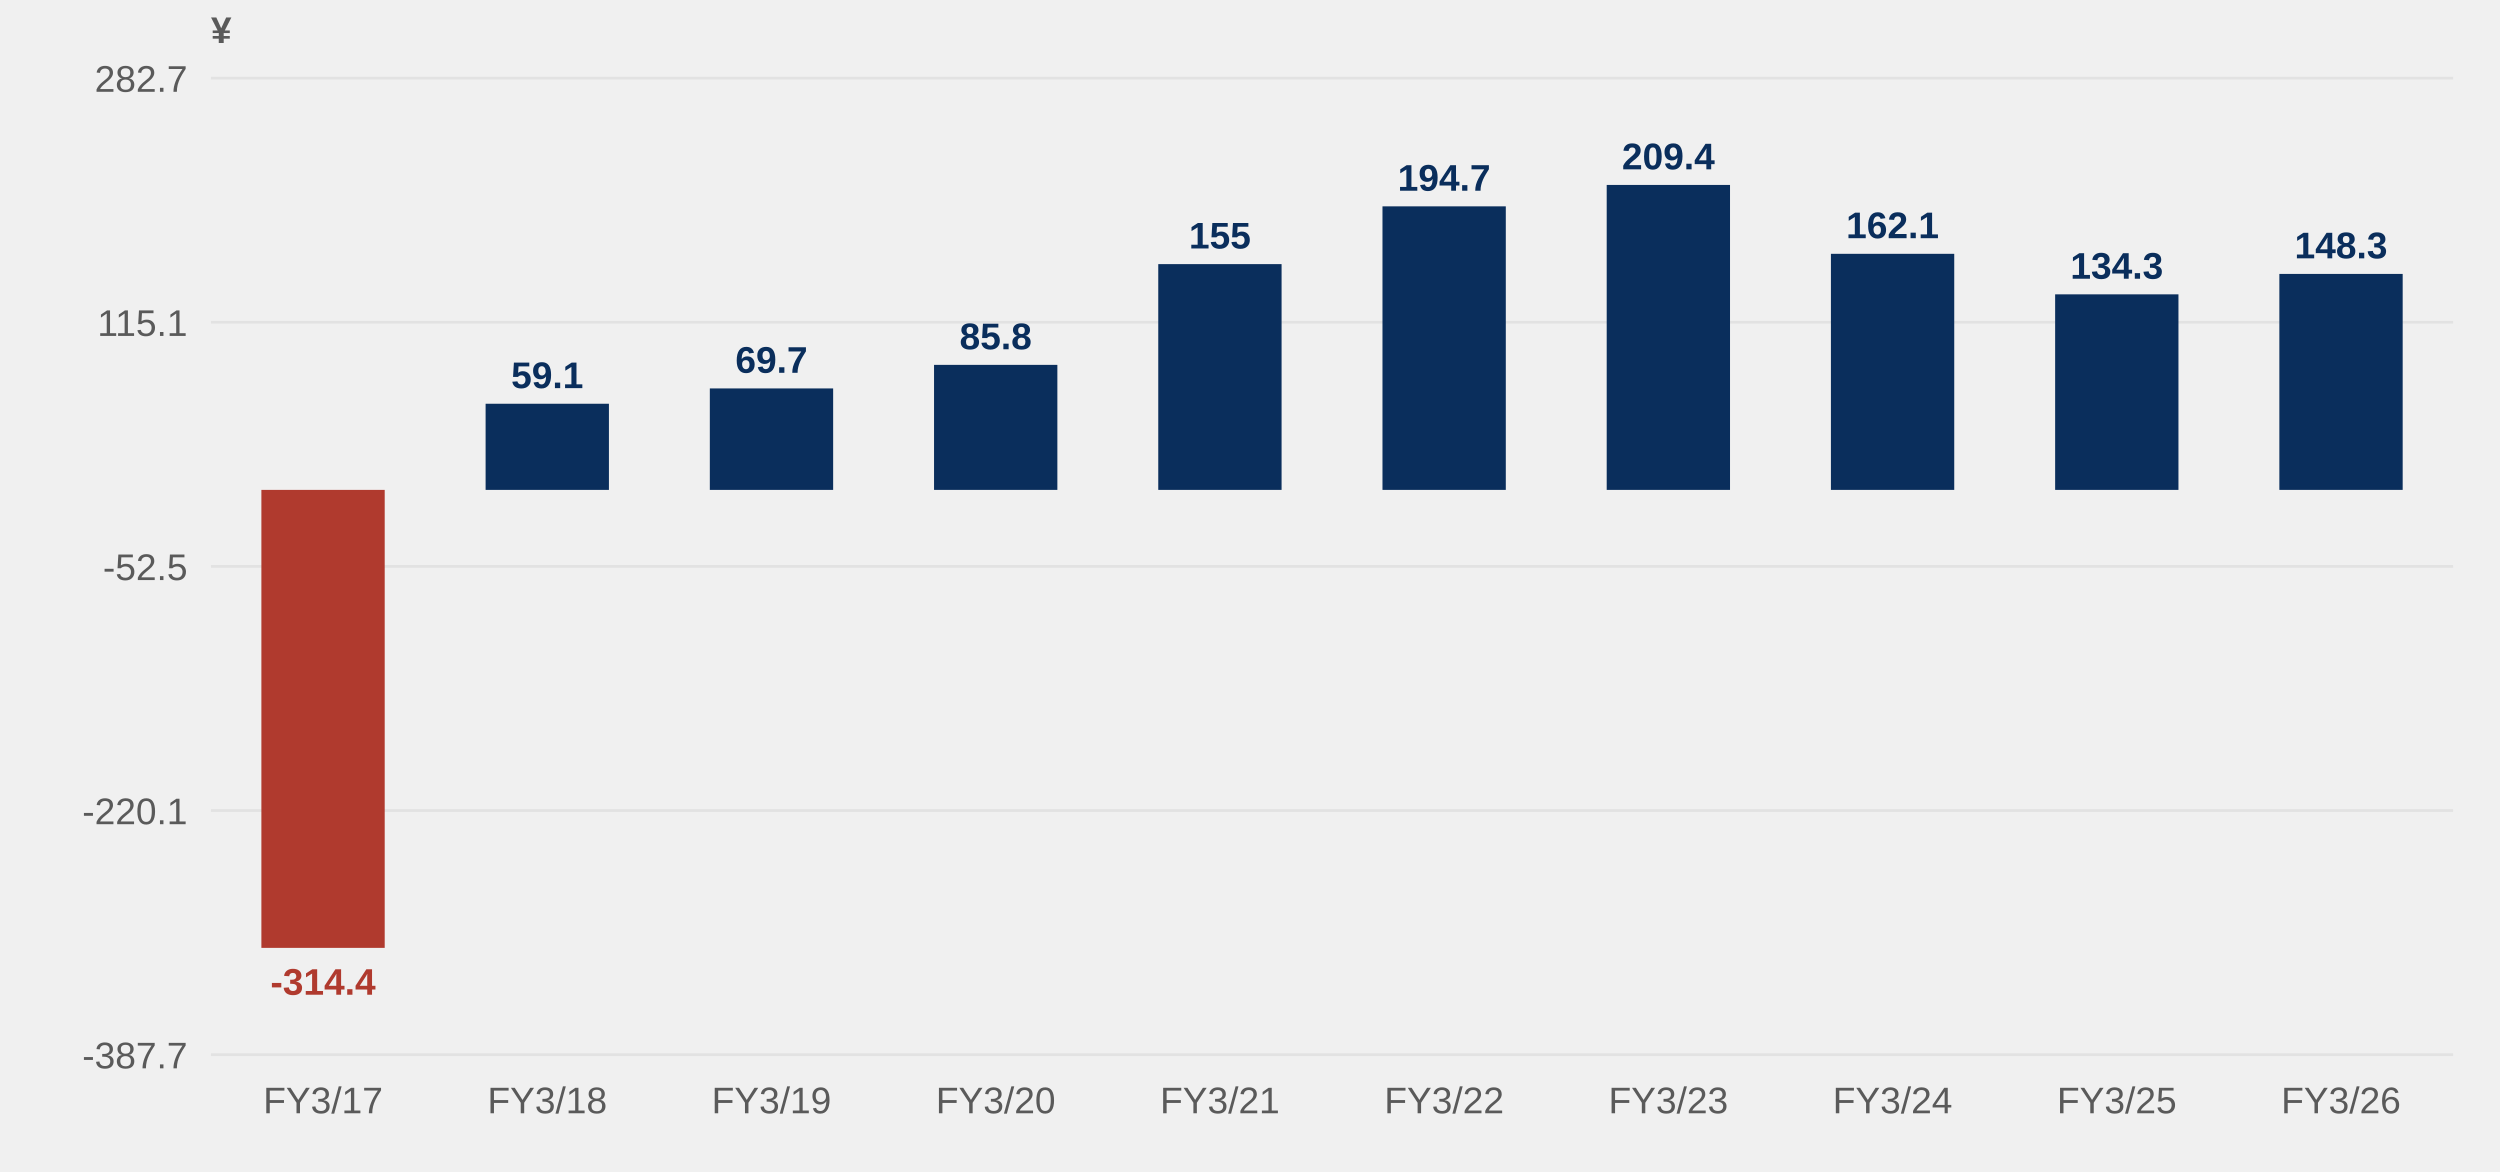
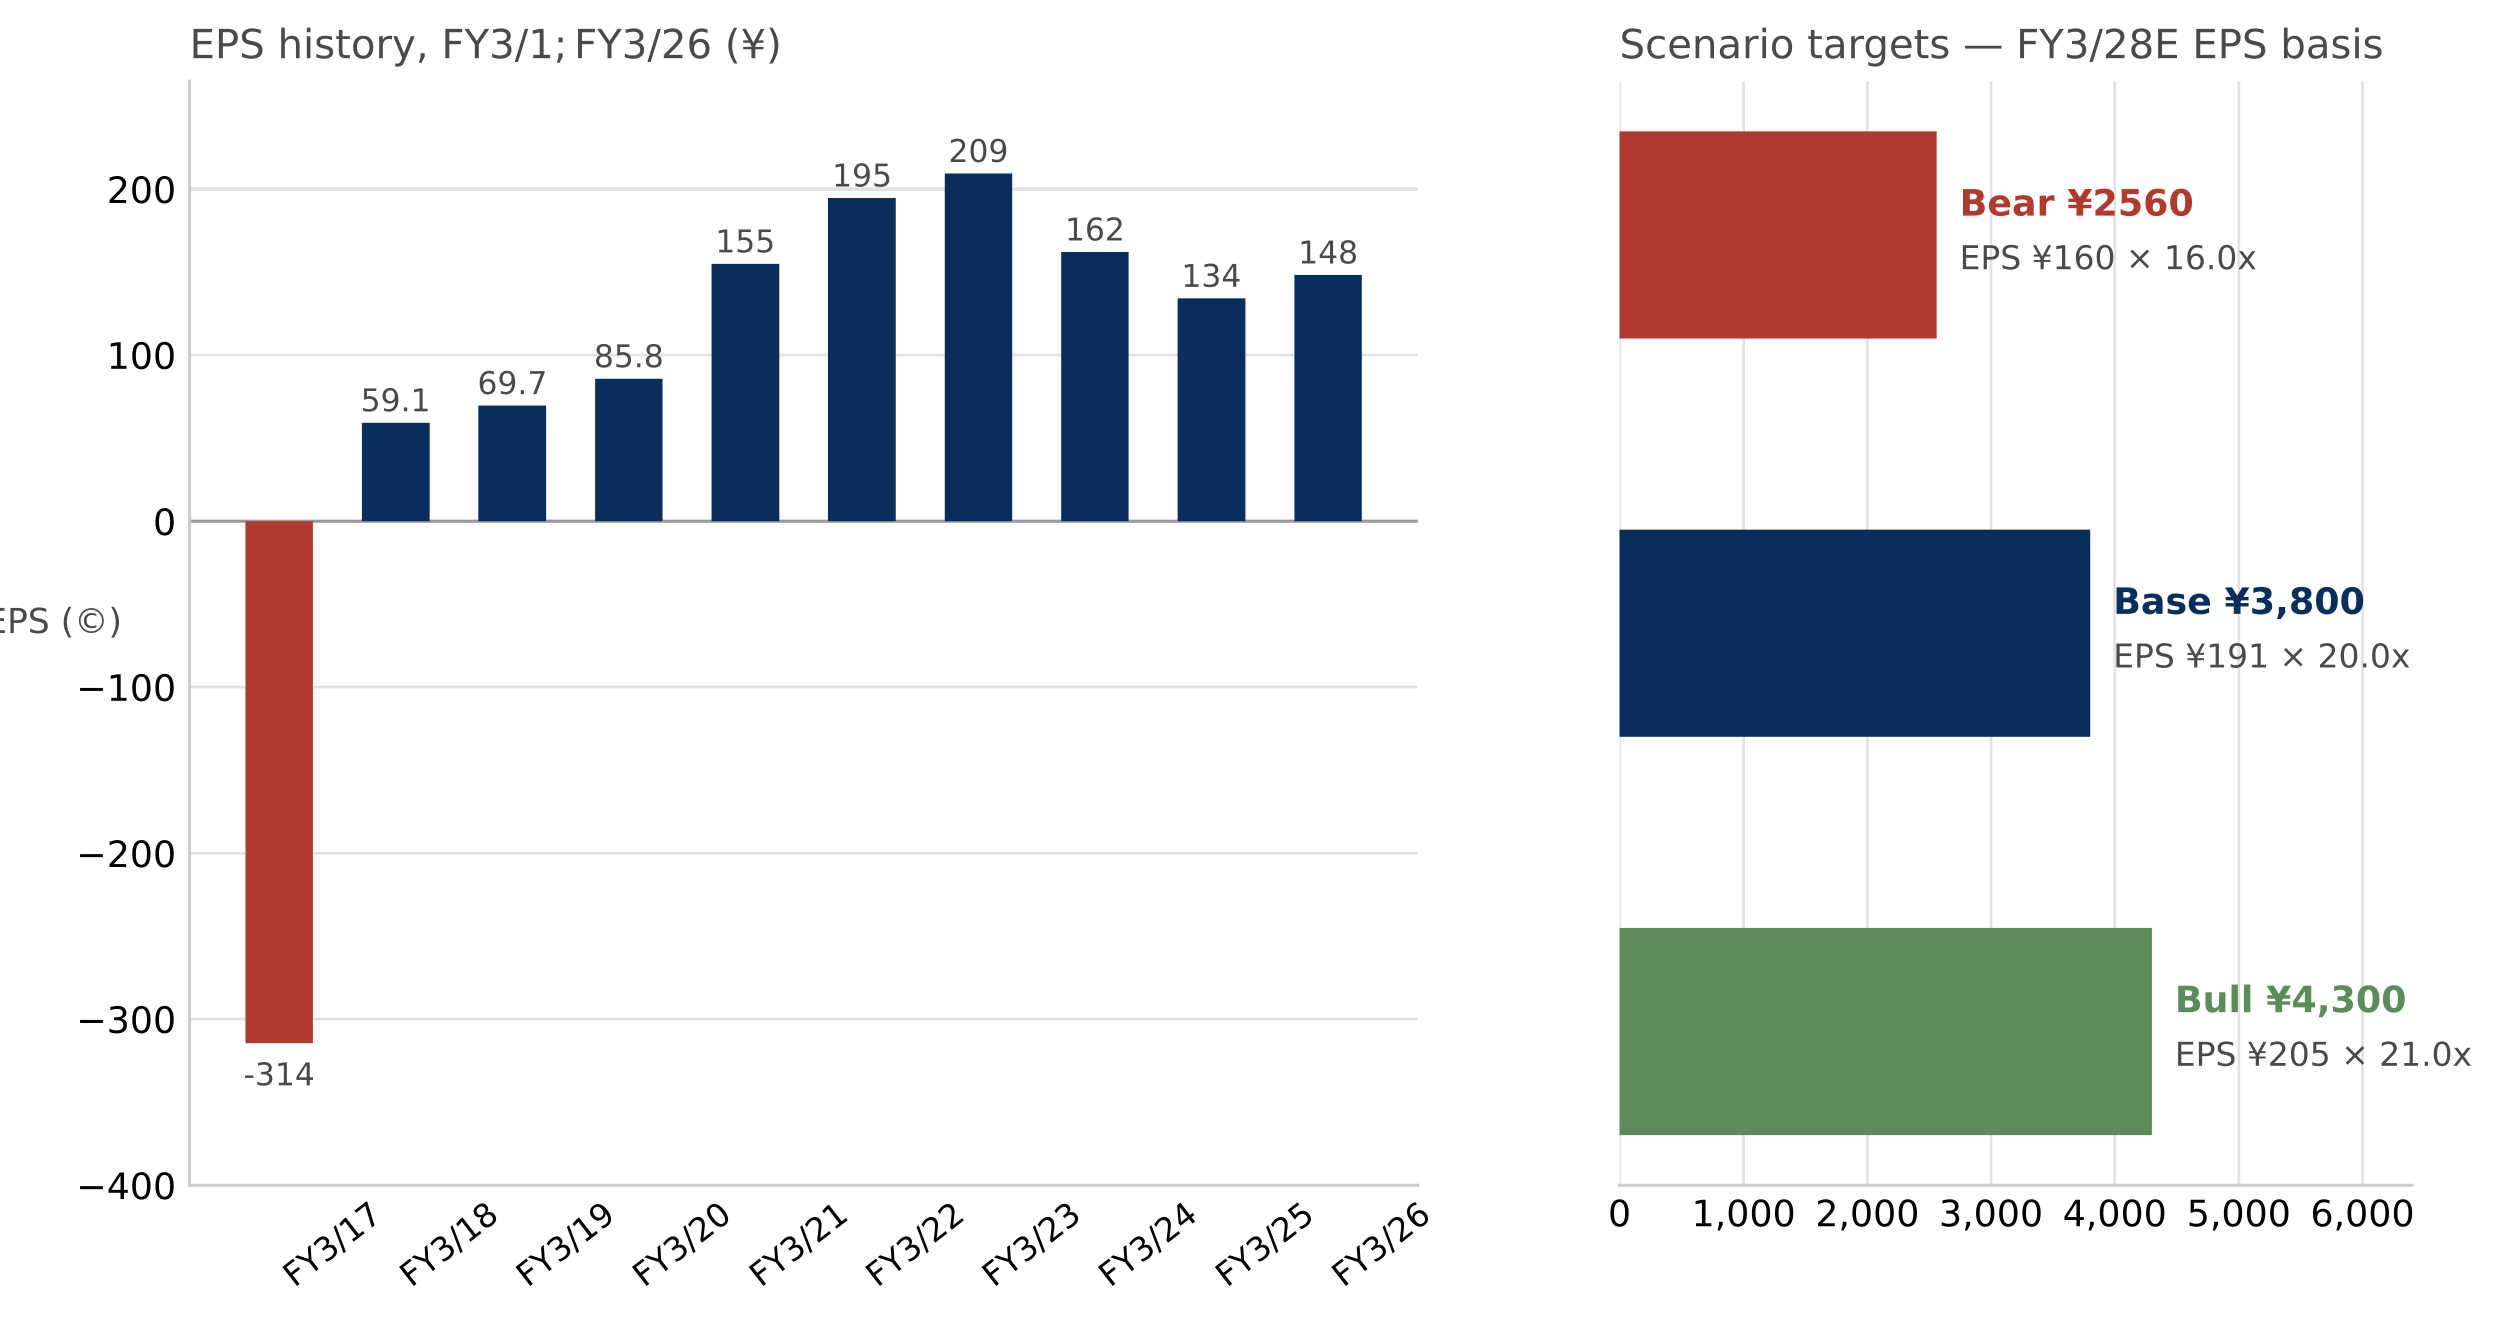
- <svg xmlns="http://www.w3.org/2000/svg" width="100%" viewBox="0 0 640 300" font-family="'Liberation Sans',Arial,sans-serif">
+ <svg xmlns="http://www.w3.org/2000/svg" width="652.8pt" height="344.9pt" viewBox="0 0 652.8 344.9" version="1.1">
  <defs>
-     <pattern id="hatch-c5" width="6" height="6" patternTransform="rotate(45)" patternUnits="userSpaceOnUse">
-       <rect width="6" height="6" fill="#ffffff" opacity="0.45" />
-       <line x1="0" y1="0" x2="0" y2="6" stroke="#ffffff" stroke-width="2.2" opacity="0.55" />
-     </pattern>
+     <style type="text/css">*{stroke-linejoin: round; stroke-linecap: butt}</style>
  </defs>
-   <line x1="54" y1="270" x2="628" y2="270" stroke="#e2e2e2" stroke-width="0.7" />
-   <text x="48" y="273.5" text-anchor="end" font-size="9.5" fill="#5a5a5a">-387.7</text>
-   <line x1="54" y1="207.5" x2="628" y2="207.5" stroke="#e2e2e2" stroke-width="0.7" />
-   <text x="48" y="211" text-anchor="end" font-size="9.5" fill="#5a5a5a">-220.1</text>
-   <line x1="54" y1="145" x2="628" y2="145" stroke="#e2e2e2" stroke-width="0.7" />
-   <text x="48" y="148.5" text-anchor="end" font-size="9.5" fill="#5a5a5a">-52.5</text>
-   <line x1="54" y1="82.5" x2="628" y2="82.5" stroke="#e2e2e2" stroke-width="0.7" />
-   <text x="48" y="86" text-anchor="end" font-size="9.5" fill="#5a5a5a">115.1</text>
-   <line x1="54" y1="20" x2="628" y2="20" stroke="#e2e2e2" stroke-width="0.7" />
-   <text x="48" y="23.5" text-anchor="end" font-size="9.5" fill="#5a5a5a">282.7</text>
-   <text x="54" y="11" font-size="9.5" font-weight="bold" fill="#5a5a5a">¥</text>
-   <rect x="66.915" y="125.412" width="31.57" height="117.244" fill="#b03a2e" />
-   <text x="82.7" y="254.656" text-anchor="middle" font-size="9.5" font-weight="bold" fill="#b03a2e">-314.4</text>
-   <text x="82.7" y="285" text-anchor="middle" font-size="9.5" fill="#5a5a5a">FY3/17</text>
-   <rect x="124.315" y="103.359" width="31.57" height="22.053" fill="#0a2e5c" />
-   <text x="140.1" y="99.359" text-anchor="middle" font-size="9.5" font-weight="bold" fill="#0a2e5c">59.1</text>
-   <text x="140.1" y="285" text-anchor="middle" font-size="9.5" fill="#5a5a5a">FY3/18</text>
-   <rect x="181.715" y="99.437" width="31.57" height="25.976" fill="#0a2e5c" />
-   <text x="197.5" y="95.437" text-anchor="middle" font-size="9.5" font-weight="bold" fill="#0a2e5c">69.7</text>
-   <text x="197.5" y="285" text-anchor="middle" font-size="9.5" fill="#5a5a5a">FY3/19</text>
-   <rect x="239.115" y="93.407" width="31.57" height="32.005" fill="#0a2e5c" />
-   <text x="254.9" y="89.407" text-anchor="middle" font-size="9.5" font-weight="bold" fill="#0a2e5c">85.8</text>
-   <text x="254.9" y="285" text-anchor="middle" font-size="9.5" fill="#5a5a5a">FY3/20</text>
-   <rect x="296.515" y="67.614" width="31.57" height="57.798" fill="#0a2e5c" />
-   <text x="312.3" y="63.614" text-anchor="middle" font-size="9.5" font-weight="bold" fill="#0a2e5c">155</text>
-   <text x="312.3" y="285" text-anchor="middle" font-size="9.5" fill="#5a5a5a">FY3/21</text>
-   <rect x="353.915" y="52.825" width="31.57" height="72.587" fill="#0a2e5c" />
-   <text x="369.7" y="48.825" text-anchor="middle" font-size="9.5" font-weight="bold" fill="#0a2e5c">194.7</text>
-   <text x="369.7" y="285" text-anchor="middle" font-size="9.5" fill="#5a5a5a">FY3/22</text>
-   <rect x="411.315" y="47.344" width="31.57" height="78.068" fill="#0a2e5c" />
-   <text x="427.1" y="43.344" text-anchor="middle" font-size="9.5" font-weight="bold" fill="#0a2e5c">209.4</text>
-   <text x="427.1" y="285" text-anchor="middle" font-size="9.5" fill="#5a5a5a">FY3/23</text>
-   <rect x="468.715" y="64.978" width="31.57" height="60.434" fill="#0a2e5c" />
-   <text x="484.5" y="60.978" text-anchor="middle" font-size="9.5" font-weight="bold" fill="#0a2e5c">162.1</text>
-   <text x="484.5" y="285" text-anchor="middle" font-size="9.5" fill="#5a5a5a">FY3/24</text>
-   <rect x="526.115" y="75.352" width="31.57" height="50.061" fill="#0a2e5c" />
-   <text x="541.9" y="71.352" text-anchor="middle" font-size="9.5" font-weight="bold" fill="#0a2e5c">134.3</text>
-   <text x="541.9" y="285" text-anchor="middle" font-size="9.5" fill="#5a5a5a">FY3/25</text>
-   <rect x="583.515" y="70.124" width="31.57" height="55.288" fill="#0a2e5c" />
-   <text x="599.3" y="66.124" text-anchor="middle" font-size="9.5" font-weight="bold" fill="#0a2e5c">148.3</text>
-   <text x="599.3" y="285" text-anchor="middle" font-size="9.5" fill="#5a5a5a">FY3/26</text>
+   <g id="figure_1">
+     <g id="patch_1">
+       <path d="M 0 344.9 L 652.8 344.9 L 652.8 0 L 0 0 z " style="fill: #ffffff" />
+     </g>
+     <g id="axes_1">
+       <g id="patch_2">
+         <path d="M 49.5 309.5 L 370.2 309.5 L 370.2 21.2 L 49.5 21.2 z " style="fill: #ffffff" />
+       </g>
+       <g id="matplotlib.axis_1">
+         <g id="xtick_1">
+           <g id="line2d_1" />
+           <g id="text_1">
+             <text style="font: 8.6px 'DejaVu Sans'" transform="translate(76.9 336.3) rotate(-38)">FY3/17</text>
+           </g>
+         </g>
+         <g id="xtick_2">
+           <g id="line2d_2" />
+           <g id="text_2">
+             <text style="font: 8.6px 'DejaVu Sans'" transform="translate(107.4 336.3) rotate(-38)">FY3/18</text>
+           </g>
+         </g>
+         <g id="xtick_3">
+           <g id="line2d_3" />
+           <g id="text_3">
+             <text style="font: 8.6px 'DejaVu Sans'" transform="translate(137.8 336.3) rotate(-38)">FY3/19</text>
+           </g>
+         </g>
+         <g id="xtick_4">
+           <g id="line2d_4" />
+           <g id="text_4">
+             <text style="font: 8.6px 'DejaVu Sans'" transform="translate(168.2 336.3) rotate(-38)">FY3/20</text>
+           </g>
+         </g>
+         <g id="xtick_5">
+           <g id="line2d_5" />
+           <g id="text_5">
+             <text style="font: 8.6px 'DejaVu Sans'" transform="translate(198.7 336.3) rotate(-38)">FY3/21</text>
+           </g>
+         </g>
+         <g id="xtick_6">
+           <g id="line2d_6" />
+           <g id="text_6">
+             <text style="font: 8.6px 'DejaVu Sans'" transform="translate(229.1 336.3) rotate(-38)">FY3/22</text>
+           </g>
+         </g>
+         <g id="xtick_7">
+           <g id="line2d_7" />
+           <g id="text_7">
+             <text style="font: 8.6px 'DejaVu Sans'" transform="translate(259.5 336.3) rotate(-38)">FY3/23</text>
+           </g>
+         </g>
+         <g id="xtick_8">
+           <g id="line2d_8" />
+           <g id="text_8">
+             <text style="font: 8.6px 'DejaVu Sans'" transform="translate(289.9 336.3) rotate(-38)">FY3/24</text>
+           </g>
+         </g>
+         <g id="xtick_9">
+           <g id="line2d_9" />
+           <g id="text_9">
+             <text style="font: 8.6px 'DejaVu Sans'" transform="translate(320.4 336.3) rotate(-38)">FY3/25</text>
+           </g>
+         </g>
+         <g id="xtick_10">
+           <g id="line2d_10" />
+           <g id="text_10">
+             <text style="font: 8.6px 'DejaVu Sans'" transform="translate(350.8 336.3) rotate(-38)">FY3/26</text>
+           </g>
+         </g>
+       </g>
+       <g id="matplotlib.axis_2">
+         <g id="ytick_1">
+           <g id="line2d_11">
+             <path d="M 49.5 309.5 L 370.2 309.5 " clip-path="url(#p3389e49460)" style="fill: none; stroke: #e2e2e2; stroke-width: 0.7; stroke-linecap: square" />
+           </g>
+           <g id="line2d_12" />
+           <g id="text_11">
+             <text style="font: 9.5px 'DejaVu Sans'; text-anchor: end" x="46.0" y="313.1" transform="rotate(-0 46.0 313.1)">−400</text>
+           </g>
+         </g>
+         <g id="ytick_2">
+           <g id="line2d_13">
+             <path d="M 49.5 266.1 L 370.2 266.1 " clip-path="url(#p3389e49460)" style="fill: none; stroke: #e2e2e2; stroke-width: 0.7; stroke-linecap: square" />
+           </g>
+           <g id="line2d_14" />
+           <g id="text_12">
+             <text style="font: 9.5px 'DejaVu Sans'; text-anchor: end" x="46.0" y="269.7" transform="rotate(-0 46.0 269.7)">−300</text>
+           </g>
+         </g>
+         <g id="ytick_3">
+           <g id="line2d_15">
+             <path d="M 49.5 222.8 L 370.2 222.8 " clip-path="url(#p3389e49460)" style="fill: none; stroke: #e2e2e2; stroke-width: 0.7; stroke-linecap: square" />
+           </g>
+           <g id="line2d_16" />
+           <g id="text_13">
+             <text style="font: 9.5px 'DejaVu Sans'; text-anchor: end" x="46.0" y="226.4" transform="rotate(-0 46.0 226.4)">−200</text>
+           </g>
+         </g>
+         <g id="ytick_4">
+           <g id="line2d_17">
+             <path d="M 49.5 179.4 L 370.2 179.4 " clip-path="url(#p3389e49460)" style="fill: none; stroke: #e2e2e2; stroke-width: 0.7; stroke-linecap: square" />
+           </g>
+           <g id="line2d_18" />
+           <g id="text_14">
+             <text style="font: 9.5px 'DejaVu Sans'; text-anchor: end" x="46.0" y="183.0" transform="rotate(-0 46.0 183.0)">−100</text>
+           </g>
+         </g>
+         <g id="ytick_5">
+           <g id="line2d_19">
+             <path d="M 49.5 136.1 L 370.2 136.1 " clip-path="url(#p3389e49460)" style="fill: none; stroke: #e2e2e2; stroke-width: 0.7; stroke-linecap: square" />
+           </g>
+           <g id="line2d_20" />
+           <g id="text_15">
+             <text style="font: 9.5px 'DejaVu Sans'; text-anchor: end" x="46.0" y="139.7" transform="rotate(-0 46.0 139.7)">0</text>
+           </g>
+         </g>
+         <g id="ytick_6">
+           <g id="line2d_21">
+             <path d="M 49.5 92.7 L 370.2 92.7 " clip-path="url(#p3389e49460)" style="fill: none; stroke: #e2e2e2; stroke-width: 0.7; stroke-linecap: square" />
+           </g>
+           <g id="line2d_22" />
+           <g id="text_16">
+             <text style="font: 9.5px 'DejaVu Sans'; text-anchor: end" x="46.0" y="96.3" transform="rotate(-0 46.0 96.3)">100</text>
+           </g>
+         </g>
+         <g id="ytick_7">
+           <g id="line2d_23">
+             <path d="M 49.5 49.4 L 370.2 49.4 " clip-path="url(#p3389e49460)" style="fill: none; stroke: #e2e2e2; stroke-linecap: square" />
+           </g>
+           <g id="line2d_24" />
+           <g id="text_17">
+             <text style="font: 9.5px 'DejaVu Sans'; text-anchor: end" x="46.0" y="53.0" transform="rotate(-0 46.0 53.0)">200</text>
+           </g>
+         </g>
+         <g id="text_18">
+           <text style="fill: #4a4a4a; font: 9px 'DejaVu Sans'; text-anchor: middle" x="14.0" y="165.3" transform="rotate(-0 14.0 165.3)">EPS (©)</text>
+         </g>
+       </g>
+       <g id="line2d_25">
+         <path d="M 49.5 136.1 L 370.2 136.1 " clip-path="url(#p3389e49460)" style="fill: none; stroke: #9a9a9a; stroke-width: 0.8; stroke-linecap: square" />
+       </g>
+       <g id="patch_3">
+         <path d="M 49.5 309.5 L 49.5 21.2 " style="fill: none; stroke: #cccccc; stroke-width: 0.8; stroke-linejoin: miter; stroke-linecap: square" />
+       </g>
+       <g id="patch_4">
+         <path d="M 49.5 309.5 L 370.2 309.5 " style="fill: none; stroke: #cccccc; stroke-width: 0.8; stroke-linejoin: miter; stroke-linecap: square" />
+       </g>
+       <g id="patch_5">
+         <path d="M 64.1 136.1 L 81.7 136.1 L 81.7 272.4 L 64.1 272.4 z " clip-path="url(#p3389e49460)" style="fill: #b03a2e" />
+       </g>
+       <g id="patch_6">
+         <path d="M 94.5 136.1 L 112.2 136.1 L 112.2 110.4 L 94.5 110.4 z " clip-path="url(#p3389e49460)" style="fill: #0a2e5c" />
+       </g>
+       <g id="patch_7">
+         <path d="M 124.9 136.1 L 142.6 136.1 L 142.6 105.9 L 124.9 105.9 z " clip-path="url(#p3389e49460)" style="fill: #0a2e5c" />
+       </g>
+       <g id="patch_8">
+         <path d="M 155.4 136.1 L 173.0 136.1 L 173.0 98.9 L 155.4 98.9 z " clip-path="url(#p3389e49460)" style="fill: #0a2e5c" />
+       </g>
+       <g id="patch_9">
+         <path d="M 185.8 136.1 L 203.5 136.1 L 203.5 68.9 L 185.8 68.9 z " clip-path="url(#p3389e49460)" style="fill: #0a2e5c" />
+       </g>
+       <g id="patch_10">
+         <path d="M 216.2 136.1 L 233.9 136.1 L 233.9 51.7 L 216.2 51.7 z " clip-path="url(#p3389e49460)" style="fill: #0a2e5c" />
+       </g>
+       <g id="patch_11">
+         <path d="M 246.7 136.1 L 264.3 136.1 L 264.3 45.3 L 246.7 45.3 z " clip-path="url(#p3389e49460)" style="fill: #0a2e5c" />
+       </g>
+       <g id="patch_12">
+         <path d="M 277.1 136.1 L 294.7 136.1 L 294.7 65.8 L 277.1 65.8 z " clip-path="url(#p3389e49460)" style="fill: #0a2e5c" />
+       </g>
+       <g id="patch_13">
+         <path d="M 307.5 136.1 L 325.2 136.1 L 325.2 77.9 L 307.5 77.9 z " clip-path="url(#p3389e49460)" style="fill: #0a2e5c" />
+       </g>
+       <g id="patch_14">
+         <path d="M 338.0 136.1 L 355.6 136.1 L 355.6 71.8 L 338.0 71.8 z " clip-path="url(#p3389e49460)" style="fill: #0a2e5c" />
+       </g>
+       <g id="text_19">
+         <text style="fill: #4a4a4a; font: 8.2px 'DejaVu Sans'; text-anchor: middle" x="72.9" y="283.4" transform="rotate(-0 72.9 283.4)">-314</text>
+       </g>
+       <g id="text_20">
+         <text style="fill: #4a4a4a; font: 8.2px 'DejaVu Sans'; text-anchor: middle" x="103.3" y="107.4" transform="rotate(-0 103.3 107.4)">59.1</text>
+       </g>
+       <g id="text_21">
+         <text style="fill: #4a4a4a; font: 8.2px 'DejaVu Sans'; text-anchor: middle" x="133.8" y="102.9" transform="rotate(-0 133.8 102.9)">69.7</text>
+       </g>
+       <g id="text_22">
+         <text style="fill: #4a4a4a; font: 8.2px 'DejaVu Sans'; text-anchor: middle" x="164.2" y="95.9" transform="rotate(-0 164.2 95.9)">85.8</text>
+       </g>
+       <g id="text_23">
+         <text style="fill: #4a4a4a; font: 8.2px 'DejaVu Sans'; text-anchor: middle" x="194.6" y="65.9" transform="rotate(-0 194.6 65.9)">155</text>
+       </g>
+       <g id="text_24">
+         <text style="fill: #4a4a4a; font: 8.2px 'DejaVu Sans'; text-anchor: middle" x="225.1" y="48.7" transform="rotate(-0 225.1 48.7)">195</text>
+       </g>
+       <g id="text_25">
+         <text style="fill: #4a4a4a; font: 8.2px 'DejaVu Sans'; text-anchor: middle" x="255.5" y="42.3" transform="rotate(-0 255.5 42.3)">209</text>
+       </g>
+       <g id="text_26">
+         <text style="fill: #4a4a4a; font: 8.2px 'DejaVu Sans'; text-anchor: middle" x="285.9" y="62.8" transform="rotate(-0 285.9 62.8)">162</text>
+       </g>
+       <g id="text_27">
+         <text style="fill: #4a4a4a; font: 8.2px 'DejaVu Sans'; text-anchor: middle" x="316.3" y="74.9" transform="rotate(-0 316.3 74.9)">134</text>
+       </g>
+       <g id="text_28">
+         <text style="fill: #4a4a4a; font: 8.2px 'DejaVu Sans'; text-anchor: middle" x="346.8" y="68.8" transform="rotate(-0 346.8 68.8)">148</text>
+       </g>
+       <g id="text_29">
+         <text style="fill: #4a4a4a; font: 10.5px 'DejaVu Sans'; text-anchor: start" x="49.5" y="15.2" transform="rotate(-0 49.5 15.2)">EPS history, FY3/1; FY3/26 (¥)</text>
+       </g>
+     </g>
+     <g id="axes_2">
+       <g id="patch_15">
+         <path d="M 422.9 309.5 L 629.8 309.5 L 629.8 21.2 L 422.9 21.2 z " style="fill: #ffffff" />
+       </g>
+       <g id="matplotlib.axis_3">
+         <g id="xtick_11">
+           <g id="line2d_26">
+             <path d="M 422.9 309.5 L 422.9 21.2 " clip-path="url(#pe0e40852b4)" style="fill: none; stroke: #e2e2e2; stroke-width: 0.7; stroke-linecap: square" />
+           </g>
+           <g id="line2d_27" />
+           <g id="text_30">
+             <text style="font: 9.5px 'DejaVu Sans'; text-anchor: middle" x="422.9" y="320.2" transform="rotate(-0 422.9 320.2)">0</text>
+           </g>
+         </g>
+         <g id="xtick_12">
+           <g id="line2d_28">
+             <path d="M 455.3 309.5 L 455.3 21.2 " clip-path="url(#pe0e40852b4)" style="fill: none; stroke: #e2e2e2; stroke-width: 0.7; stroke-linecap: square" />
+           </g>
+           <g id="line2d_29" />
+           <g id="text_31">
+             <text style="font: 9.5px 'DejaVu Sans'; text-anchor: middle" x="455.3" y="320.2" transform="rotate(-0 455.3 320.2)">1,000</text>
+           </g>
+         </g>
+         <g id="xtick_13">
+           <g id="line2d_30">
+             <path d="M 487.6 309.5 L 487.6 21.2 " clip-path="url(#pe0e40852b4)" style="fill: none; stroke: #e2e2e2; stroke-width: 0.7; stroke-linecap: square" />
+           </g>
+           <g id="line2d_31" />
+           <g id="text_32">
+             <text style="font: 9.5px 'DejaVu Sans'; text-anchor: middle" x="487.6" y="320.2" transform="rotate(-0 487.6 320.2)">2,000</text>
+           </g>
+         </g>
+         <g id="xtick_14">
+           <g id="line2d_32">
+             <path d="M 519.9 309.5 L 519.9 21.2 " clip-path="url(#pe0e40852b4)" style="fill: none; stroke: #e2e2e2; stroke-width: 0.7; stroke-linecap: square" />
+           </g>
+           <g id="line2d_33" />
+           <g id="text_33">
+             <text style="font: 9.5px 'DejaVu Sans'; text-anchor: middle" x="519.9" y="320.2" transform="rotate(-0 519.9 320.2)">3,000</text>
+           </g>
+         </g>
+         <g id="xtick_15">
+           <g id="line2d_34">
+             <path d="M 552.2 309.5 L 552.2 21.2 " clip-path="url(#pe0e40852b4)" style="fill: none; stroke: #e2e2e2; stroke-width: 0.7; stroke-linecap: square" />
+           </g>
+           <g id="line2d_35" />
+           <g id="text_34">
+             <text style="font: 9.5px 'DejaVu Sans'; text-anchor: middle" x="552.2" y="320.2" transform="rotate(-0 552.2 320.2)">4,000</text>
+           </g>
+         </g>
+         <g id="xtick_16">
+           <g id="line2d_36">
+             <path d="M 584.6 309.5 L 584.6 21.2 " clip-path="url(#pe0e40852b4)" style="fill: none; stroke: #e2e2e2; stroke-width: 0.7; stroke-linecap: square" />
+           </g>
+           <g id="line2d_37" />
+           <g id="text_35">
+             <text style="font: 9.5px 'DejaVu Sans'; text-anchor: middle" x="584.6" y="320.2" transform="rotate(-0 584.6 320.2)">5,000</text>
+           </g>
+         </g>
+         <g id="xtick_17">
+           <g id="line2d_38">
+             <path d="M 616.9 309.5 L 616.9 21.2 " clip-path="url(#pe0e40852b4)" style="fill: none; stroke: #e2e2e2; stroke-width: 0.7; stroke-linecap: square" />
+           </g>
+           <g id="line2d_39" />
+           <g id="text_36">
+             <text style="font: 9.5px 'DejaVu Sans'; text-anchor: middle" x="616.9" y="320.2" transform="rotate(-0 616.9 320.2)">6,000</text>
+           </g>
+         </g>
+       </g>
+       <g id="matplotlib.axis_4" />
+       <g id="patch_16">
+         <path d="M 422.9 309.5 L 629.8 309.5 " style="fill: none; stroke: #cccccc; stroke-width: 0.8; stroke-linejoin: miter; stroke-linecap: square" />
+       </g>
+       <g id="patch_17">
+         <path d="M 422.9 88.4 L 505.7 88.4 L 505.7 34.3 L 422.9 34.3 z " clip-path="url(#pe0e40852b4)" style="fill: #b03a2e" />
+       </g>
+       <g id="text_37">
+         <text style="fill: #b03a2e; font: 700 9.5px 'DejaVu Sans'; text-anchor: start" x="511.7" y="56.3" transform="rotate(-0 511.7 56.3)">Bear ¥2560</text>
+       </g>
+       <g id="text_38">
+         <text style="fill: #4a4a4a; font: 8.6px 'DejaVu Sans'; text-anchor: start" x="511.7" y="70.3" transform="rotate(-0 511.7 70.3)">EPS ¥160 × 16.0x</text>
+       </g>
+       <g id="patch_18">
+         <path d="M 422.9 192.4 L 545.8 192.4 L 545.8 138.3 L 422.9 138.3 z " clip-path="url(#pe0e40852b4)" style="fill: #0a2e5c" />
+       </g>
+       <g id="text_39">
+         <text style="fill: #0a2e5c; font: 700 9.5px 'DejaVu Sans'; text-anchor: start" x="551.8" y="160.3" transform="rotate(-0 551.8 160.3)">Base ¥3,800</text>
+       </g>
+       <g id="text_40">
+         <text style="fill: #4a4a4a; font: 8.6px 'DejaVu Sans'; text-anchor: start" x="551.8" y="174.3" transform="rotate(-0 551.8 174.3)">EPS ¥191 × 20.0x</text>
+       </g>
+       <g id="patch_19">
+         <path d="M 422.9 296.4 L 561.9 296.4 L 561.9 242.3 L 422.9 242.3 z " clip-path="url(#pe0e40852b4)" style="fill: #5b8c5a" />
+       </g>
+       <g id="text_41">
+         <text style="fill: #5b8c5a; font: 700 9.5px 'DejaVu Sans'; text-anchor: start" x="567.9" y="264.3" transform="rotate(-0 567.9 264.3)">Bull ¥4,300</text>
+       </g>
+       <g id="text_42">
+         <text style="fill: #4a4a4a; font: 8.6px 'DejaVu Sans'; text-anchor: start" x="567.9" y="278.3" transform="rotate(-0 567.9 278.3)">EPS ¥205 × 21.0x</text>
+       </g>
+       <g id="text_43">
+         <text style="fill: #4a4a4a; font: 10.5px 'DejaVu Sans'; text-anchor: start" x="422.9" y="15.2" transform="rotate(-0 422.9 15.2)">Scenario targets — FY3/28E EPS basis</text>
+       </g>
+     </g>
+   </g>
+   <defs>
+     <clipPath id="p3389e49460">
+       <rect x="49.5" y="21.2" width="320.7" height="288.3" />
+     </clipPath>
+     <clipPath id="pe0e40852b4">
+       <rect x="422.9" y="21.2" width="206.9" height="288.3" />
+     </clipPath>
+   </defs>
</svg>
